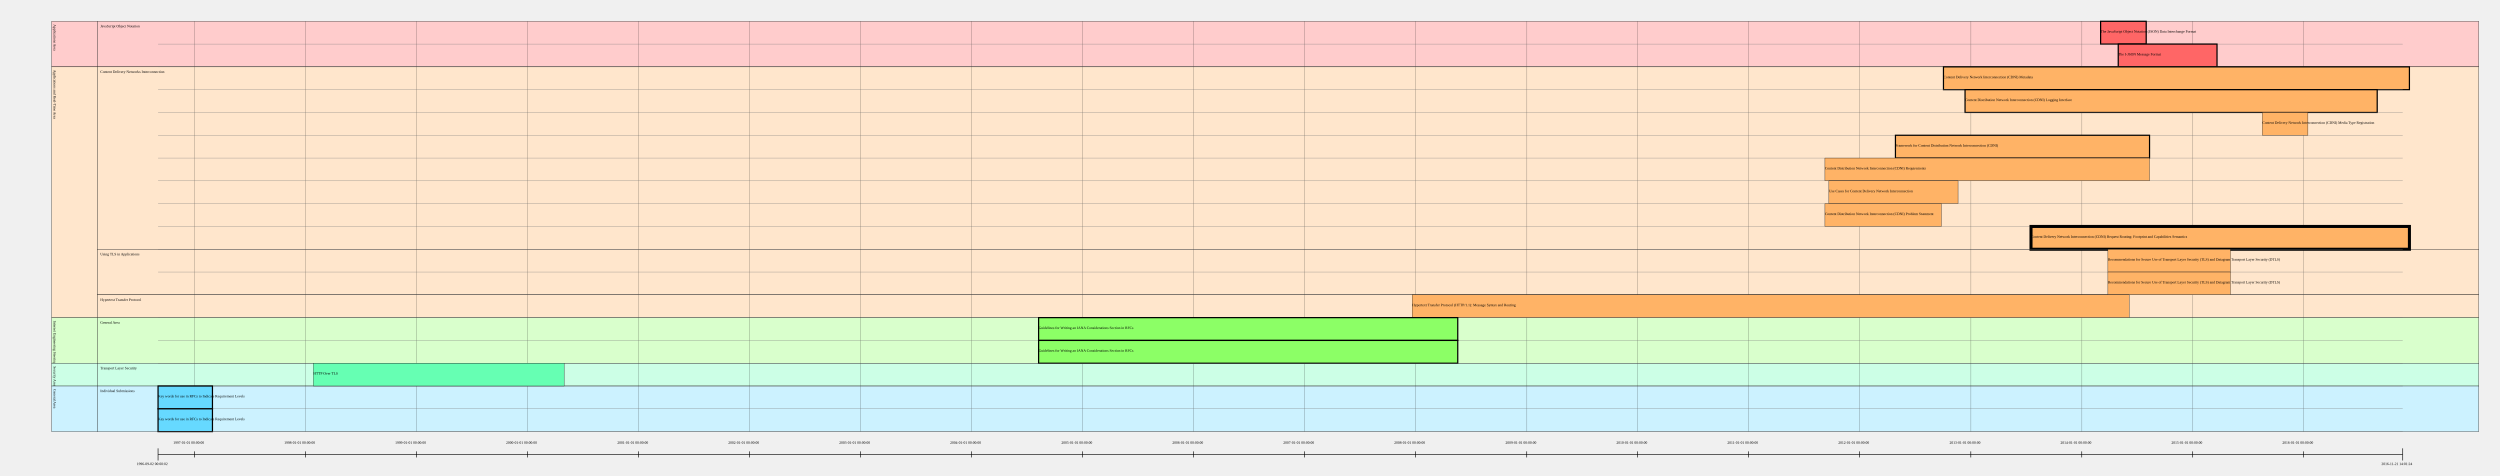
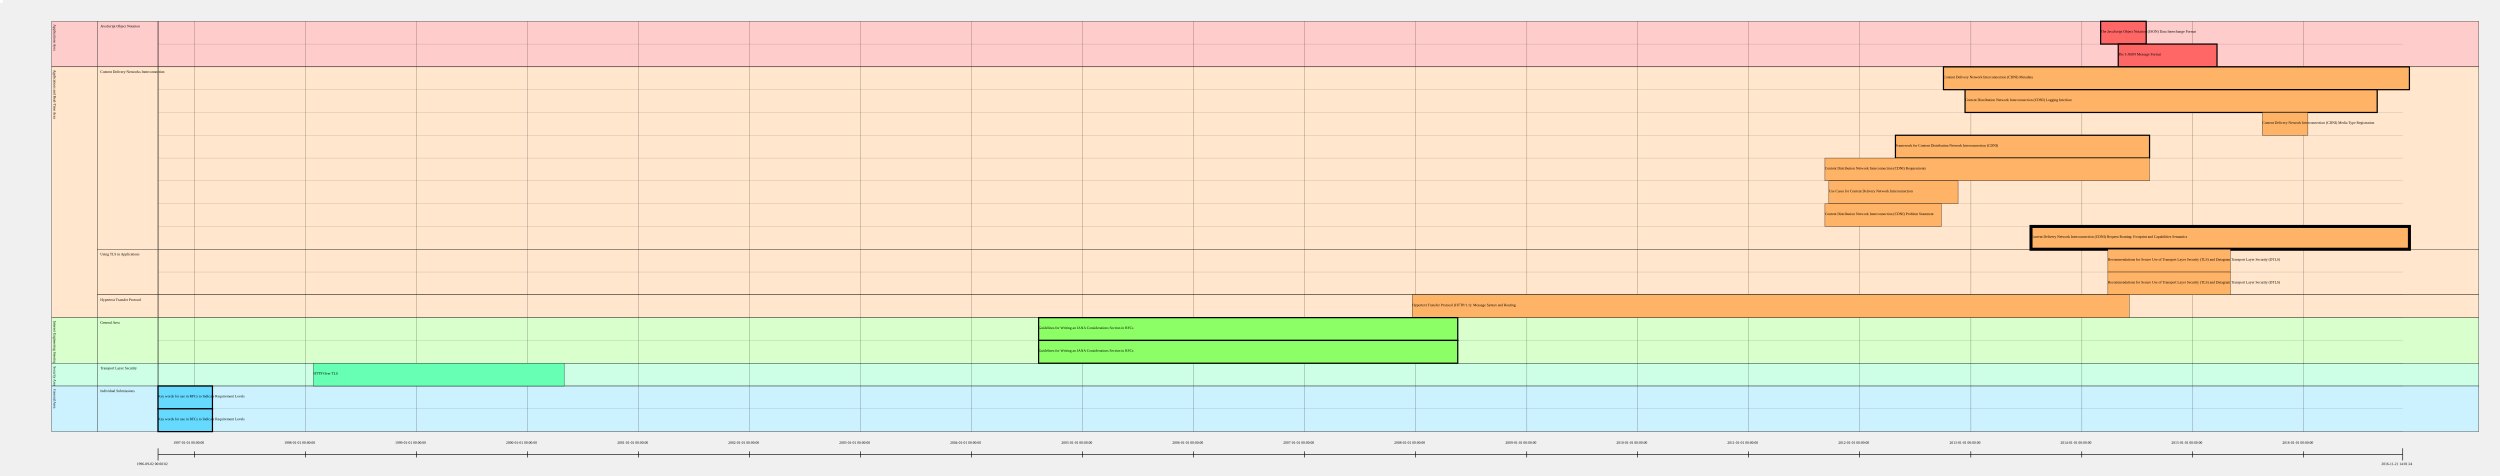
<svg xmlns="http://www.w3.org/2000/svg" baseProfile="full" height="1565" version="1.1" width="8225">
  <defs />
  <rect fill="#ffcccc" height="150" stroke="#000000" width="150" x="170" y="70" />
  <text lengthAdjust="spacing" textLength="[150]" writing-mode="tb" x="180" y="80">Applications Area</text>
  <rect fill="#ffe6cc" height="825" stroke="#000000" width="150" x="170" y="220" />
  <text lengthAdjust="spacing" textLength="[150]" writing-mode="tb" x="180" y="230">Applications and Real-Time Area</text>
  <rect fill="#d9ffcc" height="150" stroke="#000000" width="150" x="170" y="1045" />
  <text lengthAdjust="spacing" textLength="[150]" writing-mode="tb" x="180" y="1055">Internet Engineering Steering Group</text>
  <rect fill="#ccffe6" height="75" stroke="#000000" width="150" x="170" y="1195" />
  <text lengthAdjust="spacing" textLength="[150]" writing-mode="tb" x="180" y="1205">Security Area</text>
  <rect fill="#ccf2ff" height="150" stroke="#000000" width="150" x="170" y="1270" />
  <text lengthAdjust="spacing" textLength="[150]" writing-mode="tb" x="180" y="1280">General Area</text>
  <rect fill="#ffcccc" height="150" stroke="#000000" width="7835" x="320" y="70" />
  <text lengthAdjust="spacing" textLength="[150]" x="330" y="90">JavaScript Object Notation</text>
+   <line stroke="#000000" stroke-width="2" x1="520" x2="520" y1="70" y2="220" />
  <rect fill="#ffe6cc" height="600" stroke="#000000" width="7835" x="320" y="220" />
  <text lengthAdjust="spacing" textLength="[150]" x="330" y="240">Content Delivery Networks Interconnection</text>
+   <line stroke="#000000" stroke-width="2" x1="520" x2="520" y1="220" y2="820" />
  <rect fill="#ffe6cc" height="150" stroke="#000000" width="7835" x="320" y="820" />
  <text lengthAdjust="spacing" textLength="[150]" x="330" y="840">Using TLS in Applications</text>
+   <line stroke="#000000" stroke-width="2" x1="520" x2="520" y1="820" y2="970" />
  <rect fill="#ffe6cc" height="75" stroke="#000000" width="7835" x="320" y="970" />
  <text lengthAdjust="spacing" textLength="[150]" x="330" y="990">Hypertext Transfer Protocol</text>
+   <line stroke="#000000" stroke-width="2" x1="520" x2="520" y1="970" y2="1045" />
  <rect fill="#d9ffcc" height="150" stroke="#000000" width="7835" x="320" y="1045" />
  <text lengthAdjust="spacing" textLength="[150]" x="330" y="1065">General Area</text>
+   <line stroke="#000000" stroke-width="2" x1="520" x2="520" y1="1045" y2="1195" />
  <rect fill="#ccffe6" height="75" stroke="#000000" width="7835" x="320" y="1195" />
  <text lengthAdjust="spacing" textLength="[150]" x="330" y="1215">Transport Layer Security</text>
+   <line stroke="#000000" stroke-width="2" x1="520" x2="520" y1="1195" y2="1270" />
  <rect fill="#ccf2ff" height="150" stroke="#000000" width="7835" x="320" y="1270" />
  <text lengthAdjust="spacing" textLength="[150]" x="330" y="1290">Individual Submissions</text>
+   <line stroke="#000000" stroke-width="2" x1="520" x2="520" y1="1270" y2="1420" />
  <line stroke="#000000" stroke-width="2" x1="520" x2="7905" y1="1495" y2="1495" />
  <line stroke="#000000" stroke-width="2" x1="520" x2="520" y1="1515" y2="1475" />
  <line stroke="#000000" stroke-width="2" x1="7905" x2="7905" y1="1515" y2="1475" />
  <text x="450" y="1530">1996-09-02 00:00:02</text>
  <text x="7835" y="1530">2016-11-21 14:01:24</text>
  <line stroke="#111111" stroke-opacity="0.3" stroke-width="2" x1="640" x2="640" y1="1420" y2="70" />
  <line stroke="#000000" stroke-width="2" x1="640" x2="640" y1="1505" y2="1485" />
  <text x="570" y="1460">1997-01-01 00:00:00</text>
  <line stroke="#111111" stroke-opacity="0.3" stroke-width="2" x1="1005" x2="1005" y1="1420" y2="70" />
  <line stroke="#000000" stroke-width="2" x1="1005" x2="1005" y1="1505" y2="1485" />
  <text x="935" y="1460">1998-01-01 00:00:00</text>
  <line stroke="#111111" stroke-opacity="0.3" stroke-width="2" x1="1370" x2="1370" y1="1420" y2="70" />
  <line stroke="#000000" stroke-width="2" x1="1370" x2="1370" y1="1505" y2="1485" />
  <text x="1300" y="1460">1999-01-01 00:00:00</text>
  <line stroke="#111111" stroke-opacity="0.3" stroke-width="2" x1="1735" x2="1735" y1="1420" y2="70" />
  <line stroke="#000000" stroke-width="2" x1="1735" x2="1735" y1="1505" y2="1485" />
  <text x="1665" y="1460">2000-01-01 00:00:00</text>
  <line stroke="#111111" stroke-opacity="0.3" stroke-width="2" x1="2101" x2="2101" y1="1420" y2="70" />
  <line stroke="#000000" stroke-width="2" x1="2101" x2="2101" y1="1505" y2="1485" />
  <text x="2031" y="1460">2001-01-01 00:00:00</text>
  <line stroke="#111111" stroke-opacity="0.3" stroke-width="2" x1="2466" x2="2466" y1="1420" y2="70" />
  <line stroke="#000000" stroke-width="2" x1="2466" x2="2466" y1="1505" y2="1485" />
  <text x="2396" y="1460">2002-01-01 00:00:00</text>
  <line stroke="#111111" stroke-opacity="0.3" stroke-width="2" x1="2831" x2="2831" y1="1420" y2="70" />
  <line stroke="#000000" stroke-width="2" x1="2831" x2="2831" y1="1505" y2="1485" />
  <text x="2761" y="1460">2003-01-01 00:00:00</text>
  <line stroke="#111111" stroke-opacity="0.3" stroke-width="2" x1="3196" x2="3196" y1="1420" y2="70" />
  <line stroke="#000000" stroke-width="2" x1="3196" x2="3196" y1="1505" y2="1485" />
  <text x="3126" y="1460">2004-01-01 00:00:00</text>
  <line stroke="#111111" stroke-opacity="0.3" stroke-width="2" x1="3562" x2="3562" y1="1420" y2="70" />
  <line stroke="#000000" stroke-width="2" x1="3562" x2="3562" y1="1505" y2="1485" />
  <text x="3492" y="1460">2005-01-01 00:00:00</text>
  <line stroke="#111111" stroke-opacity="0.3" stroke-width="2" x1="3927" x2="3927" y1="1420" y2="70" />
  <line stroke="#000000" stroke-width="2" x1="3927" x2="3927" y1="1505" y2="1485" />
  <text x="3857" y="1460">2006-01-01 00:00:00</text>
  <line stroke="#111111" stroke-opacity="0.3" stroke-width="2" x1="4292" x2="4292" y1="1420" y2="70" />
  <line stroke="#000000" stroke-width="2" x1="4292" x2="4292" y1="1505" y2="1485" />
  <text x="4222" y="1460">2007-01-01 00:00:00</text>
  <line stroke="#111111" stroke-opacity="0.3" stroke-width="2" x1="4657" x2="4657" y1="1420" y2="70" />
  <line stroke="#000000" stroke-width="2" x1="4657" x2="4657" y1="1505" y2="1485" />
  <text x="4587" y="1460">2008-01-01 00:00:00</text>
  <line stroke="#111111" stroke-opacity="0.3" stroke-width="2" x1="5023" x2="5023" y1="1420" y2="70" />
  <line stroke="#000000" stroke-width="2" x1="5023" x2="5023" y1="1505" y2="1485" />
  <text x="4953" y="1460">2009-01-01 00:00:00</text>
  <line stroke="#111111" stroke-opacity="0.3" stroke-width="2" x1="5388" x2="5388" y1="1420" y2="70" />
  <line stroke="#000000" stroke-width="2" x1="5388" x2="5388" y1="1505" y2="1485" />
  <text x="5318" y="1460">2010-01-01 00:00:00</text>
  <line stroke="#111111" stroke-opacity="0.3" stroke-width="2" x1="5753" x2="5753" y1="1420" y2="70" />
  <line stroke="#000000" stroke-width="2" x1="5753" x2="5753" y1="1505" y2="1485" />
  <text x="5683" y="1460">2011-01-01 00:00:00</text>
  <line stroke="#111111" stroke-opacity="0.3" stroke-width="2" x1="6118" x2="6118" y1="1420" y2="70" />
  <line stroke="#000000" stroke-width="2" x1="6118" x2="6118" y1="1505" y2="1485" />
  <text x="6048" y="1460">2012-01-01 00:00:00</text>
  <line stroke="#111111" stroke-opacity="0.3" stroke-width="2" x1="6484" x2="6484" y1="1420" y2="70" />
  <line stroke="#000000" stroke-width="2" x1="6484" x2="6484" y1="1505" y2="1485" />
  <text x="6414" y="1460">2013-01-01 00:00:00</text>
  <line stroke="#111111" stroke-opacity="0.3" stroke-width="2" x1="6849" x2="6849" y1="1420" y2="70" />
  <line stroke="#000000" stroke-width="2" x1="6849" x2="6849" y1="1505" y2="1485" />
  <text x="6779" y="1460">2014-01-01 00:00:00</text>
  <line stroke="#111111" stroke-opacity="0.3" stroke-width="2" x1="7214" x2="7214" y1="1420" y2="70" />
  <line stroke="#000000" stroke-width="2" x1="7214" x2="7214" y1="1505" y2="1485" />
  <text x="7144" y="1460">2015-01-01 00:00:00</text>
  <line stroke="#111111" stroke-opacity="0.3" stroke-width="2" x1="7579" x2="7579" y1="1420" y2="70" />
  <line stroke="#000000" stroke-width="2" x1="7579" x2="7579" y1="1505" y2="1485" />
  <text x="7509" y="1460">2016-01-01 00:00:00</text>
  <rect fill="#ff6666" height="75" stroke="#000000" stroke-dasharray="10, 0" stroke-width="4" width="150" x="6911" y="70" />
  <text lengthAdjust="spacingAndGlyphs" textLength="150" x="6911" y="107.5">The JavaScript Object Notation (JSON) Data Interchange Format</text>
-   <line stroke="#777777" stroke-width="1" x1="520" x2="7905" y1="145" y2="145" />
+   <line stroke="#111111" stroke-opacity="0.3" stroke-width="1" x1="520" x2="7905" y1="145" y2="145" />
  <rect fill="#ff6666" height="75" stroke="#000000" stroke-dasharray="10, 0" stroke-width="4" width="325" x="6969" y="145" />
  <text lengthAdjust="spacingAndGlyphs" textLength="325" x="6969" y="182.5">The I-JSON Message Format</text>
-   <line stroke="#777777" stroke-width="1" x1="520" x2="7905" y1="220" y2="220" />
+   <line stroke="#111111" stroke-opacity="0.3" stroke-width="1" x1="520" x2="7905" y1="220" y2="220" />
+   <circle centre="(7241, 257.5)" cx="0" cy="0" fill="#ffffff" r="10" />
+   <circle centre="(7201, 257.5)" cx="0" cy="0" fill="#ffffff" r="10" />
+   <circle centre="(7181, 257.5)" cx="0" cy="0" fill="#ffffff" r="10" />
+   <circle centre="(7066, 257.5)" cx="0" cy="0" fill="#ffffff" r="10" />
+   <circle centre="(7030, 257.5)" cx="0" cy="0" fill="#ffffff" r="10" />
+   <circle centre="(7013, 257.5)" cx="0" cy="0" fill="#ffffff" r="10" />
+   <circle centre="(6969, 257.5)" cx="0" cy="0" fill="#ffffff" r="10" />
  <rect fill="#ffb366" height="75" stroke="#000000" stroke-dasharray="10, 0" stroke-width="4" width="1533" x="6394" y="220" />
  <text lengthAdjust="spacingAndGlyphs" textLength="1533" x="6394" y="257.5">Content Delivery Network Interconnection (CDNI) Metadata</text>
-   <line stroke="#777777" stroke-width="1" x1="520" x2="7905" y1="295" y2="295" />
+   <line stroke="#111111" stroke-opacity="0.3" stroke-width="1" x1="520" x2="7905" y1="295" y2="295" />
+   <circle centre="(7820, 332.5)" cx="0" cy="0" fill="#ffffff" r="10" />
+   <circle centre="(7794, 332.5)" cx="0" cy="0" fill="#ffffff" r="10" />
+   <circle centre="(7769, 332.5)" cx="0" cy="0" fill="#ffffff" r="10" />
+   <circle centre="(7742, 332.5)" cx="0" cy="0" fill="#ffffff" r="10" />
+   <circle centre="(7720, 332.5)" cx="0" cy="0" fill="#ffffff" r="10" />
+   <circle centre="(7698, 332.5)" cx="0" cy="0" fill="#ffffff" r="10" />
+   <circle centre="(7682, 332.5)" cx="0" cy="0" fill="#ffffff" r="10" />
+   <circle centre="(7682, 332.5)" cx="0" cy="0" fill="#ffffff" r="10" />
+   <circle centre="(7660, 332.5)" cx="0" cy="0" fill="#ffffff" r="10" />
+   <circle centre="(7506, 332.5)" cx="0" cy="0" fill="#ffffff" r="10" />
+   <circle centre="(7422, 332.5)" cx="0" cy="0" fill="#ffffff" r="10" />
+   <circle centre="(7401, 332.5)" cx="0" cy="0" fill="#ffffff" r="10" />
+   <circle centre="(7277, 332.5)" cx="0" cy="0" fill="#ffffff" r="10" />
+   <circle centre="(7149, 332.5)" cx="0" cy="0" fill="#ffffff" r="10" />
+   <circle centre="(7033, 332.5)" cx="0" cy="0" fill="#ffffff" r="10" />
+   <circle centre="(6894, 332.5)" cx="0" cy="0" fill="#ffffff" r="10" />
+   <circle centre="(6894, 332.5)" cx="0" cy="0" fill="#ffffff" r="10" />
+   <circle centre="(6824, 332.5)" cx="0" cy="0" fill="#ffffff" r="10" />
+   <circle centre="(6778, 332.5)" cx="0" cy="0" fill="#ffffff" r="10" />
+   <circle centre="(6680, 332.5)" cx="0" cy="0" fill="#ffffff" r="10" />
+   <circle centre="(6540, 332.5)" cx="0" cy="0" fill="#ffffff" r="10" />
+   <circle centre="(6394, 332.5)" cx="0" cy="0" fill="#ffffff" r="10" />
  <rect fill="#ffb366" height="75" stroke="#000000" stroke-dasharray="10, 0" stroke-width="4" width="1356" x="6465" y="295" />
  <text lengthAdjust="spacingAndGlyphs" textLength="1356" x="6465" y="332.5">Content Distribution Network Interconnection (CDNI) Logging Interface</text>
-   <line stroke="#777777" stroke-width="1" x1="520" x2="7905" y1="370" y2="370" />
+   <line stroke="#111111" stroke-opacity="0.3" stroke-width="1" x1="520" x2="7905" y1="370" y2="370" />
+   <circle centre="(7739, 407.5)" cx="0" cy="0" fill="#ffffff" r="10" />
+   <circle centre="(7725, 407.5)" cx="0" cy="0" fill="#ffffff" r="10" />
+   <circle centre="(7677, 407.5)" cx="0" cy="0" fill="#ffffff" r="10" />
+   <circle centre="(7674, 407.5)" cx="0" cy="0" fill="#ffffff" r="10" />
+   <circle centre="(7657, 407.5)" cx="0" cy="0" fill="#ffffff" r="10" />
+   <circle centre="(7641, 407.5)" cx="0" cy="0" fill="#ffffff" r="10" />
+   <circle centre="(7521, 407.5)" cx="0" cy="0" fill="#ffffff" r="10" />
+   <circle centre="(7503, 407.5)" cx="0" cy="0" fill="#ffffff" r="10" />
+   <circle centre="(7401, 407.5)" cx="0" cy="0" fill="#ffffff" r="10" />
+   <circle centre="(7296, 407.5)" cx="0" cy="0" fill="#ffffff" r="10" />
+   <circle centre="(7292, 407.5)" cx="0" cy="0" fill="#ffffff" r="10" />
+   <circle centre="(7282, 407.5)" cx="0" cy="0" fill="#ffffff" r="10" />
+   <circle centre="(7249, 407.5)" cx="0" cy="0" fill="#ffffff" r="10" />
+   <circle centre="(7147, 407.5)" cx="0" cy="0" fill="#ffffff" r="10" />
+   <circle centre="(7054, 407.5)" cx="0" cy="0" fill="#ffffff" r="10" />
+   <circle centre="(7034, 407.5)" cx="0" cy="0" fill="#ffffff" r="10" />
+   <circle centre="(6933, 407.5)" cx="0" cy="0" fill="#ffffff" r="10" />
+   <circle centre="(6911, 407.5)" cx="0" cy="0" fill="#ffffff" r="10" />
+   <circle centre="(6893, 407.5)" cx="0" cy="0" fill="#ffffff" r="10" />
+   <circle centre="(6775, 407.5)" cx="0" cy="0" fill="#ffffff" r="10" />
+   <circle centre="(6767, 407.5)" cx="0" cy="0" fill="#ffffff" r="10" />
+   <circle centre="(6754, 407.5)" cx="0" cy="0" fill="#ffffff" r="10" />
+   <circle centre="(6677, 407.5)" cx="0" cy="0" fill="#ffffff" r="10" />
+   <circle centre="(6660, 407.5)" cx="0" cy="0" fill="#ffffff" r="10" />
+   <circle centre="(6635, 407.5)" cx="0" cy="0" fill="#ffffff" r="10" />
+   <circle centre="(6631, 407.5)" cx="0" cy="0" fill="#ffffff" r="10" />
+   <circle centre="(6537, 407.5)" cx="0" cy="0" fill="#ffffff" r="10" />
+   <circle centre="(6465, 407.5)" cx="0" cy="0" fill="#ffffff" r="10" />
  <rect fill="#ffb366" height="75" stroke="#000000" stroke-dasharray="10, 0" stroke-width="1" width="150" x="7443" y="370" />
  <text lengthAdjust="spacingAndGlyphs" textLength="150" x="7443" y="407.5">Content Delivery Network Interconnection (CDNI) Media Type Registration</text>
-   <line stroke="#777777" stroke-width="1" x1="520" x2="7905" y1="445" y2="445" />
+   <line stroke="#111111" stroke-opacity="0.3" stroke-width="1" x1="520" x2="7905" y1="445" y2="445" />
+   <circle centre="(7500, 482.5)" cx="0" cy="0" fill="#ffffff" r="10" />
+   <circle centre="(7497, 482.5)" cx="0" cy="0" fill="#ffffff" r="10" />
+   <circle centre="(7491, 482.5)" cx="0" cy="0" fill="#ffffff" r="10" />
+   <circle centre="(7486, 482.5)" cx="0" cy="0" fill="#ffffff" r="10" />
+   <circle centre="(7486, 482.5)" cx="0" cy="0" fill="#ffffff" r="10" />
+   <circle centre="(7486, 482.5)" cx="0" cy="0" fill="#ffffff" r="10" />
+   <circle centre="(7443, 482.5)" cx="0" cy="0" fill="#ffffff" r="10" />
  <rect fill="#ffb366" height="75" stroke="#000000" stroke-dasharray="10, 0" stroke-width="4" width="836" x="6236" y="445" />
  <text lengthAdjust="spacingAndGlyphs" textLength="836" x="6236" y="482.5">Framework for Content Distribution Network Interconnection (CDNI)</text>
-   <line stroke="#777777" stroke-width="1" x1="520" x2="7905" y1="520" y2="520" />
+   <line stroke="#111111" stroke-opacity="0.3" stroke-width="1" x1="520" x2="7905" y1="520" y2="520" />
+   <circle centre="(7006, 557.5)" cx="0" cy="0" fill="#ffffff" r="10" />
+   <circle centre="(6999, 557.5)" cx="0" cy="0" fill="#ffffff" r="10" />
+   <circle centre="(6995, 557.5)" cx="0" cy="0" fill="#ffffff" r="10" />
+   <circle centre="(6974, 557.5)" cx="0" cy="0" fill="#ffffff" r="10" />
+   <circle centre="(6911, 557.5)" cx="0" cy="0" fill="#ffffff" r="10" />
+   <circle centre="(6879, 557.5)" cx="0" cy="0" fill="#ffffff" r="10" />
+   <circle centre="(6868, 557.5)" cx="0" cy="0" fill="#ffffff" r="10" />
+   <circle centre="(6813, 557.5)" cx="0" cy="0" fill="#ffffff" r="10" />
+   <circle centre="(6778, 557.5)" cx="0" cy="0" fill="#ffffff" r="10" />
+   <circle centre="(6736, 557.5)" cx="0" cy="0" fill="#ffffff" r="10" />
+   <circle centre="(6717, 557.5)" cx="0" cy="0" fill="#ffffff" r="10" />
+   <circle centre="(6533, 557.5)" cx="0" cy="0" fill="#ffffff" r="10" />
+   <circle centre="(6470, 557.5)" cx="0" cy="0" fill="#ffffff" r="10" />
+   <circle centre="(6316, 557.5)" cx="0" cy="0" fill="#ffffff" r="10" />
+   <circle centre="(6236, 557.5)" cx="0" cy="0" fill="#ffffff" r="10" />
  <rect fill="#ffb366" height="75" stroke="#000000" stroke-dasharray="10, 0" stroke-width="1" width="1068" x="6004" y="520" />
  <text lengthAdjust="spacingAndGlyphs" textLength="1068" x="6004" y="557.5">Content Distribution Network Interconnection (CDNI) Requirements</text>
-   <line stroke="#777777" stroke-width="1" x1="520" x2="7905" y1="595" y2="595" />
+   <line stroke="#111111" stroke-opacity="0.3" stroke-width="1" x1="520" x2="7905" y1="595" y2="595" />
+   <circle centre="(6879, 632.5)" cx="0" cy="0" fill="#ffffff" r="10" />
+   <circle centre="(6866, 632.5)" cx="0" cy="0" fill="#ffffff" r="10" />
+   <circle centre="(6863, 632.5)" cx="0" cy="0" fill="#ffffff" r="10" />
+   <circle centre="(6842, 632.5)" cx="0" cy="0" fill="#ffffff" r="10" />
+   <circle centre="(6814, 632.5)" cx="0" cy="0" fill="#ffffff" r="10" />
+   <circle centre="(6792, 632.5)" cx="0" cy="0" fill="#ffffff" r="10" />
+   <circle centre="(6778, 632.5)" cx="0" cy="0" fill="#ffffff" r="10" />
+   <circle centre="(6737, 632.5)" cx="0" cy="0" fill="#ffffff" r="10" />
+   <circle centre="(6666, 632.5)" cx="0" cy="0" fill="#ffffff" r="10" />
+   <circle centre="(6661, 632.5)" cx="0" cy="0" fill="#ffffff" r="10" />
+   <circle centre="(6635, 632.5)" cx="0" cy="0" fill="#ffffff" r="10" />
+   <circle centre="(6583, 632.5)" cx="0" cy="0" fill="#ffffff" r="10" />
+   <circle centre="(6538, 632.5)" cx="0" cy="0" fill="#ffffff" r="10" />
+   <circle centre="(6456, 632.5)" cx="0" cy="0" fill="#ffffff" r="10" />
+   <circle centre="(6275, 632.5)" cx="0" cy="0" fill="#ffffff" r="10" />
+   <circle centre="(6094, 632.5)" cx="0" cy="0" fill="#ffffff" r="10" />
+   <circle centre="(6044, 632.5)" cx="0" cy="0" fill="#ffffff" r="10" />
+   <circle centre="(6004, 632.5)" cx="0" cy="0" fill="#ffffff" r="10" />
  <rect fill="#ffb366" height="75" stroke="#000000" stroke-dasharray="10, 0" stroke-width="1" width="425" x="6017" y="595" />
  <text lengthAdjust="spacingAndGlyphs" textLength="425" x="6017" y="632.5">Use Cases for Content Delivery Network Interconnection</text>
-   <line stroke="#777777" stroke-width="1" x1="520" x2="7905" y1="670" y2="670" />
+   <line stroke="#111111" stroke-opacity="0.3" stroke-width="1" x1="520" x2="7905" y1="670" y2="670" />
+   <circle centre="(6340, 707.5)" cx="0" cy="0" fill="#ffffff" r="10" />
+   <circle centre="(6310, 707.5)" cx="0" cy="0" fill="#ffffff" r="10" />
+   <circle centre="(6288, 707.5)" cx="0" cy="0" fill="#ffffff" r="10" />
+   <circle centre="(6281, 707.5)" cx="0" cy="0" fill="#ffffff" r="10" />
+   <circle centre="(6263, 707.5)" cx="0" cy="0" fill="#ffffff" r="10" />
+   <circle centre="(6262, 707.5)" cx="0" cy="0" fill="#ffffff" r="10" />
+   <circle centre="(6204, 707.5)" cx="0" cy="0" fill="#ffffff" r="10" />
+   <circle centre="(6148, 707.5)" cx="0" cy="0" fill="#ffffff" r="10" />
+   <circle centre="(6136, 707.5)" cx="0" cy="0" fill="#ffffff" r="10" />
+   <circle centre="(6107, 707.5)" cx="0" cy="0" fill="#ffffff" r="10" />
+   <circle centre="(6017, 707.5)" cx="0" cy="0" fill="#ffffff" r="10" />
  <rect fill="#ffb366" height="75" stroke="#000000" stroke-dasharray="10, 0" stroke-width="1" width="383" x="6004" y="670" />
  <text lengthAdjust="spacingAndGlyphs" textLength="383" x="6004" y="707.5">Content Distribution Network Interconnection (CDNI) Problem Statement</text>
-   <line stroke="#777777" stroke-width="1" x1="520" x2="7905" y1="745" y2="745" />
+   <line stroke="#111111" stroke-opacity="0.3" stroke-width="1" x1="520" x2="7905" y1="745" y2="745" />
+   <circle centre="(6295, 782.5)" cx="0" cy="0" fill="#ffffff" r="10" />
+   <circle centre="(6293, 782.5)" cx="0" cy="0" fill="#ffffff" r="10" />
+   <circle centre="(6259, 782.5)" cx="0" cy="0" fill="#ffffff" r="10" />
+   <circle centre="(6242, 782.5)" cx="0" cy="0" fill="#ffffff" r="10" />
+   <circle centre="(6188, 782.5)" cx="0" cy="0" fill="#ffffff" r="10" />
+   <circle centre="(6139, 782.5)" cx="0" cy="0" fill="#ffffff" r="10" />
+   <circle centre="(6134, 782.5)" cx="0" cy="0" fill="#ffffff" r="10" />
+   <circle centre="(6056, 782.5)" cx="0" cy="0" fill="#ffffff" r="10" />
+   <circle centre="(6004, 782.5)" cx="0" cy="0" fill="#ffffff" r="10" />
  <rect fill="#ffb366" height="75" stroke="#000000" stroke-dasharray="10, 0" stroke-width="10" width="1245" x="6682" y="745" />
  <text lengthAdjust="spacingAndGlyphs" textLength="1245" x="6682" y="782.5">Content Delivery Network Interconnection (CDNI) Request Routing: Footprint and Capabilities Semantics</text>
-   <line stroke="#777777" stroke-width="1" x1="520" x2="7905" y1="820" y2="820" />
+   <line stroke="#111111" stroke-opacity="0.3" stroke-width="1" x1="520" x2="7905" y1="820" y2="820" />
+   <circle centre="(7720, 857.5)" cx="0" cy="0" fill="#ffffff" r="10" />
+   <circle centre="(7714, 857.5)" cx="0" cy="0" fill="#ffffff" r="10" />
+   <circle centre="(7698, 857.5)" cx="0" cy="0" fill="#ffffff" r="10" />
+   <circle centre="(7693, 857.5)" cx="0" cy="0" fill="#ffffff" r="10" />
+   <circle centre="(7683, 857.5)" cx="0" cy="0" fill="#ffffff" r="10" />
+   <circle centre="(7682, 857.5)" cx="0" cy="0" fill="#ffffff" r="10" />
+   <circle centre="(7674, 857.5)" cx="0" cy="0" fill="#ffffff" r="10" />
+   <circle centre="(7674, 857.5)" cx="0" cy="0" fill="#ffffff" r="10" />
+   <circle centre="(7647, 857.5)" cx="0" cy="0" fill="#ffffff" r="10" />
+   <circle centre="(7643, 857.5)" cx="0" cy="0" fill="#ffffff" r="10" />
+   <circle centre="(7642, 857.5)" cx="0" cy="0" fill="#ffffff" r="10" />
+   <circle centre="(7521, 857.5)" cx="0" cy="0" fill="#ffffff" r="10" />
+   <circle centre="(7505, 857.5)" cx="0" cy="0" fill="#ffffff" r="10" />
+   <circle centre="(7444, 857.5)" cx="0" cy="0" fill="#ffffff" r="10" />
+   <circle centre="(7282, 857.5)" cx="0" cy="0" fill="#ffffff" r="10" />
+   <circle centre="(7276, 857.5)" cx="0" cy="0" fill="#ffffff" r="10" />
+   <circle centre="(7149, 857.5)" cx="0" cy="0" fill="#ffffff" r="10" />
+   <circle centre="(7050, 857.5)" cx="0" cy="0" fill="#ffffff" r="10" />
+   <circle centre="(6894, 857.5)" cx="0" cy="0" fill="#ffffff" r="10" />
+   <circle centre="(6778, 857.5)" cx="0" cy="0" fill="#ffffff" r="10" />
+   <circle centre="(6682, 857.5)" cx="0" cy="0" fill="#ffffff" r="10" />
  <rect fill="#ffb366" height="75" stroke="#000000" stroke-dasharray="10, 0" stroke-width="1" width="403" x="6935" y="820" />
  <text lengthAdjust="spacingAndGlyphs" textLength="403" x="6935" y="857.5">Recommendations for Secure Use of Transport Layer Security (TLS) and Datagram Transport Layer Security (DTLS)</text>
-   <line stroke="#777777" stroke-width="1" x1="520" x2="7905" y1="895" y2="895" />
+   <line stroke="#111111" stroke-opacity="0.3" stroke-width="1" x1="520" x2="7905" y1="895" y2="895" />
+   <circle centre="(7265, 932.5)" cx="0" cy="0" fill="#ffffff" r="10" />
+   <circle centre="(7265, 932.5)" cx="0" cy="0" fill="#ffffff" r="10" />
+   <circle centre="(7256, 932.5)" cx="0" cy="0" fill="#ffffff" r="10" />
+   <circle centre="(7190, 932.5)" cx="0" cy="0" fill="#ffffff" r="10" />
+   <circle centre="(7164, 932.5)" cx="0" cy="0" fill="#ffffff" r="10" />
+   <circle centre="(7145, 932.5)" cx="0" cy="0" fill="#ffffff" r="10" />
+   <circle centre="(7135, 932.5)" cx="0" cy="0" fill="#ffffff" r="10" />
+   <circle centre="(7122, 932.5)" cx="0" cy="0" fill="#ffffff" r="10" />
+   <circle centre="(7113, 932.5)" cx="0" cy="0" fill="#ffffff" r="10" />
+   <circle centre="(7085, 932.5)" cx="0" cy="0" fill="#ffffff" r="10" />
+   <circle centre="(7023, 932.5)" cx="0" cy="0" fill="#ffffff" r="10" />
+   <circle centre="(6935, 932.5)" cx="0" cy="0" fill="#ffffff" r="10" />
  <rect fill="#ffb366" height="75" stroke="#000000" stroke-dasharray="10, 0" stroke-width="1" width="403" x="6935" y="895" />
  <text lengthAdjust="spacingAndGlyphs" textLength="403" x="6935" y="932.5">Recommendations for Secure Use of Transport Layer Security (TLS) and Datagram Transport Layer Security (DTLS)</text>
-   <line stroke="#777777" stroke-width="1" x1="520" x2="7905" y1="970" y2="970" />
+   <line stroke="#111111" stroke-opacity="0.3" stroke-width="1" x1="520" x2="7905" y1="970" y2="970" />
+   <circle centre="(7265, 1007.5)" cx="0" cy="0" fill="#ffffff" r="10" />
+   <circle centre="(7265, 1007.5)" cx="0" cy="0" fill="#ffffff" r="10" />
+   <circle centre="(7256, 1007.5)" cx="0" cy="0" fill="#ffffff" r="10" />
+   <circle centre="(7190, 1007.5)" cx="0" cy="0" fill="#ffffff" r="10" />
+   <circle centre="(7164, 1007.5)" cx="0" cy="0" fill="#ffffff" r="10" />
+   <circle centre="(7145, 1007.5)" cx="0" cy="0" fill="#ffffff" r="10" />
+   <circle centre="(7135, 1007.5)" cx="0" cy="0" fill="#ffffff" r="10" />
+   <circle centre="(7122, 1007.5)" cx="0" cy="0" fill="#ffffff" r="10" />
+   <circle centre="(7113, 1007.5)" cx="0" cy="0" fill="#ffffff" r="10" />
+   <circle centre="(7085, 1007.5)" cx="0" cy="0" fill="#ffffff" r="10" />
+   <circle centre="(7023, 1007.5)" cx="0" cy="0" fill="#ffffff" r="10" />
+   <circle centre="(6935, 1007.5)" cx="0" cy="0" fill="#ffffff" r="10" />
  <rect fill="#ffb366" height="75" stroke="#000000" stroke-dasharray="10, 0" stroke-width="1" width="2359" x="4646" y="970" />
  <text lengthAdjust="spacingAndGlyphs" textLength="2359" x="4646" y="1007.5">Hypertext Transfer Protocol (HTTP/1.1): Message Syntax and Routing</text>
-   <line stroke="#777777" stroke-width="1" x1="520" x2="7905" y1="1045" y2="1045" />
+   <line stroke="#111111" stroke-opacity="0.3" stroke-width="1" x1="520" x2="7905" y1="1045" y2="1045" />
+   <circle centre="(6886, 1082.5)" cx="0" cy="0" fill="#ffffff" r="10" />
+   <circle centre="(6805, 1082.5)" cx="0" cy="0" fill="#ffffff" r="10" />
+   <circle centre="(6752, 1082.5)" cx="0" cy="0" fill="#ffffff" r="10" />
+   <circle centre="(6680, 1082.5)" cx="0" cy="0" fill="#ffffff" r="10" />
+   <circle centre="(6538, 1082.5)" cx="0" cy="0" fill="#ffffff" r="10" />
+   <circle centre="(6396, 1082.5)" cx="0" cy="0" fill="#ffffff" r="10" />
+   <circle centre="(6316, 1082.5)" cx="0" cy="0" fill="#ffffff" r="10" />
+   <circle centre="(6190, 1082.5)" cx="0" cy="0" fill="#ffffff" r="10" />
+   <circle centre="(6121, 1082.5)" cx="0" cy="0" fill="#ffffff" r="10" />
+   <circle centre="(6057, 1082.5)" cx="0" cy="0" fill="#ffffff" r="10" />
+   <circle centre="(5989, 1082.5)" cx="0" cy="0" fill="#ffffff" r="10" />
+   <circle centre="(5945, 1082.5)" cx="0" cy="0" fill="#ffffff" r="10" />
+   <circle centre="(5861, 1082.5)" cx="0" cy="0" fill="#ffffff" r="10" />
+   <circle centre="(5826, 1082.5)" cx="0" cy="0" fill="#ffffff" r="10" />
+   <circle centre="(5686, 1082.5)" cx="0" cy="0" fill="#ffffff" r="10" />
+   <circle centre="(5604, 1082.5)" cx="0" cy="0" fill="#ffffff" r="10" />
+   <circle centre="(5581, 1082.5)" cx="0" cy="0" fill="#ffffff" r="10" />
+   <circle centre="(5455, 1082.5)" cx="0" cy="0" fill="#ffffff" r="10" />
+   <circle centre="(5322, 1082.5)" cx="0" cy="0" fill="#ffffff" r="10" />
+   <circle centre="(5217, 1082.5)" cx="0" cy="0" fill="#ffffff" r="10" />
+   <circle centre="(5091, 1082.5)" cx="0" cy="0" fill="#ffffff" r="10" />
+   <circle centre="(4979, 1082.5)" cx="0" cy="0" fill="#ffffff" r="10" />
+   <circle centre="(4899, 1082.5)" cx="0" cy="0" fill="#ffffff" r="10" />
+   <circle centre="(4826, 1082.5)" cx="0" cy="0" fill="#ffffff" r="10" />
+   <circle centre="(4713, 1082.5)" cx="0" cy="0" fill="#ffffff" r="10" />
+   <circle centre="(4669, 1082.5)" cx="0" cy="0" fill="#ffffff" r="10" />
+   <circle centre="(4646, 1082.5)" cx="0" cy="0" fill="#ffffff" r="10" />
  <rect fill="#8cff66" height="75" stroke="#000000" stroke-dasharray="10, 0" stroke-width="4" width="1379" x="3417" y="1045" />
  <text lengthAdjust="spacingAndGlyphs" textLength="1379" x="3417" y="1082.5">Guidelines for Writing an IANA Considerations Section in RFCs</text>
-   <line stroke="#777777" stroke-width="1" x1="520" x2="7905" y1="1120" y2="1120" />
+   <line stroke="#111111" stroke-opacity="0.3" stroke-width="1" x1="520" x2="7905" y1="1120" y2="1120" />
+   <circle centre="(4743, 1157.5)" cx="0" cy="0" fill="#ffffff" r="10" />
+   <circle centre="(4570, 1157.5)" cx="0" cy="0" fill="#ffffff" r="10" />
+   <circle centre="(4485, 1157.5)" cx="0" cy="0" fill="#ffffff" r="10" />
+   <circle centre="(4360, 1157.5)" cx="0" cy="0" fill="#ffffff" r="10" />
+   <circle centre="(4189, 1157.5)" cx="0" cy="0" fill="#ffffff" r="10" />
+   <circle centre="(3993, 1157.5)" cx="0" cy="0" fill="#ffffff" r="10" />
+   <circle centre="(3862, 1157.5)" cx="0" cy="0" fill="#ffffff" r="10" />
+   <circle centre="(3741, 1157.5)" cx="0" cy="0" fill="#ffffff" r="10" />
+   <circle centre="(3456, 1157.5)" cx="0" cy="0" fill="#ffffff" r="10" />
+   <circle centre="(3417, 1157.5)" cx="0" cy="0" fill="#ffffff" r="10" />
  <rect fill="#8cff66" height="75" stroke="#000000" stroke-dasharray="10, 0" stroke-width="4" width="1379" x="3417" y="1120" />
  <text lengthAdjust="spacingAndGlyphs" textLength="1379" x="3417" y="1157.5">Guidelines for Writing an IANA Considerations Section in RFCs</text>
-   <line stroke="#777777" stroke-width="1" x1="520" x2="7905" y1="1195" y2="1195" />
+   <line stroke="#111111" stroke-opacity="0.3" stroke-width="1" x1="520" x2="7905" y1="1195" y2="1195" />
+   <circle centre="(4743, 1232.5)" cx="0" cy="0" fill="#ffffff" r="10" />
+   <circle centre="(4570, 1232.5)" cx="0" cy="0" fill="#ffffff" r="10" />
+   <circle centre="(4485, 1232.5)" cx="0" cy="0" fill="#ffffff" r="10" />
+   <circle centre="(4360, 1232.5)" cx="0" cy="0" fill="#ffffff" r="10" />
+   <circle centre="(4189, 1232.5)" cx="0" cy="0" fill="#ffffff" r="10" />
+   <circle centre="(3993, 1232.5)" cx="0" cy="0" fill="#ffffff" r="10" />
+   <circle centre="(3862, 1232.5)" cx="0" cy="0" fill="#ffffff" r="10" />
+   <circle centre="(3741, 1232.5)" cx="0" cy="0" fill="#ffffff" r="10" />
+   <circle centre="(3456, 1232.5)" cx="0" cy="0" fill="#ffffff" r="10" />
+   <circle centre="(3417, 1232.5)" cx="0" cy="0" fill="#ffffff" r="10" />
  <rect fill="#66ffb3" height="75" stroke="#000000" stroke-dasharray="10, 0" stroke-width="1" width="825" x="1031" y="1195" />
  <text lengthAdjust="spacingAndGlyphs" textLength="825" x="1031" y="1232.5">HTTP Over TLS</text>
-   <line stroke="#777777" stroke-width="1" x1="520" x2="7905" y1="1270" y2="1270" />
+   <line stroke="#111111" stroke-opacity="0.3" stroke-width="1" x1="520" x2="7905" y1="1270" y2="1270" />
+   <circle centre="(1622, 1307.5)" cx="0" cy="0" fill="#ffffff" r="10" />
+   <circle centre="(1423, 1307.5)" cx="0" cy="0" fill="#ffffff" r="10" />
+   <circle centre="(1081, 1307.5)" cx="0" cy="0" fill="#ffffff" r="10" />
+   <circle centre="(1031, 1307.5)" cx="0" cy="0" fill="#ffffff" r="10" />
  <rect fill="#66d9ff" height="75" stroke="#000000" stroke-dasharray="10, 0" stroke-width="4" width="179" x="520" y="1270" />
  <text lengthAdjust="spacingAndGlyphs" textLength="179" x="520" y="1307.5">Key words for use in RFCs to Indicate Requirement Levels</text>
-   <line stroke="#777777" stroke-width="1" x1="520" x2="7905" y1="1345" y2="1345" />
+   <line stroke="#111111" stroke-opacity="0.3" stroke-width="1" x1="520" x2="7905" y1="1345" y2="1345" />
+   <circle centre="(520, 1382.5)" cx="0" cy="0" fill="#ffffff" r="10" />
  <rect fill="#66d9ff" height="75" stroke="#000000" stroke-dasharray="10, 0" stroke-width="4" width="179" x="520" y="1345" />
  <text lengthAdjust="spacingAndGlyphs" textLength="179" x="520" y="1382.5">Key words for use in RFCs to Indicate Requirement Levels</text>
-   <line stroke="#777777" stroke-width="1" x1="520" x2="7905" y1="1420" y2="1420" />
+   <line stroke="#111111" stroke-opacity="0.3" stroke-width="1" x1="520" x2="7905" y1="1420" y2="1420" />
+   <circle centre="(520, 1457.5)" cx="0" cy="0" fill="#ffffff" r="10" />
</svg>
